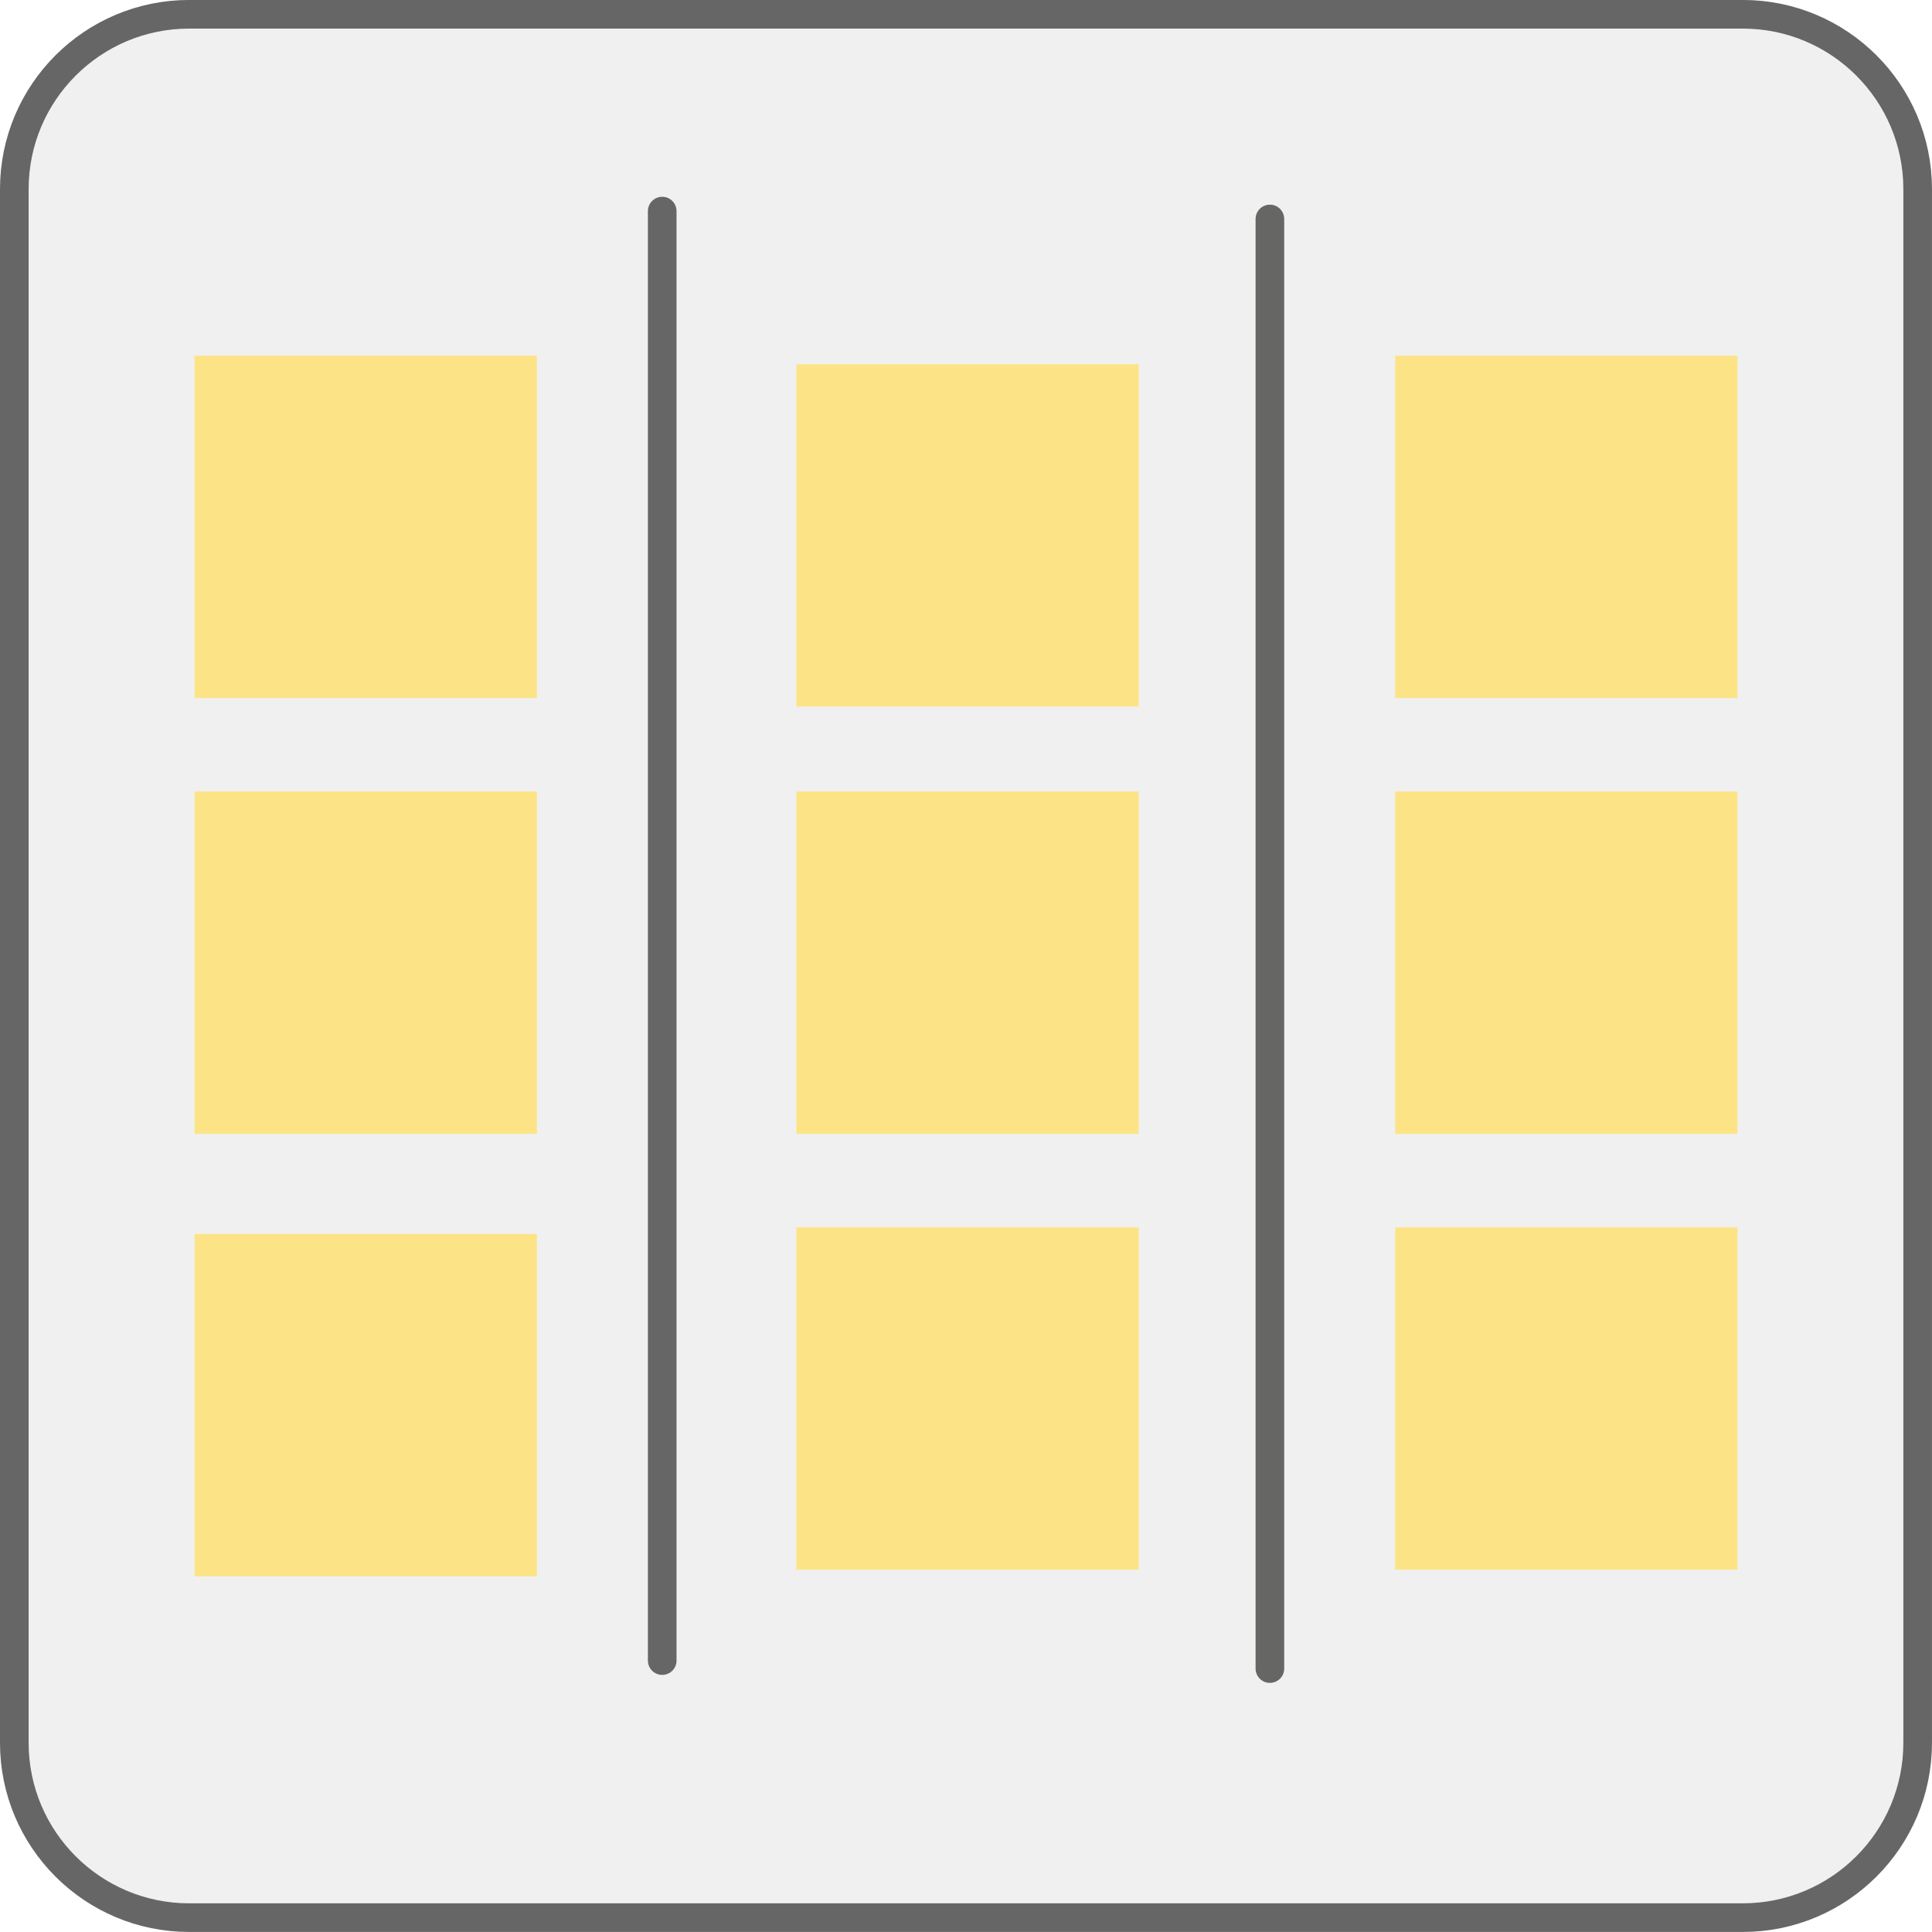
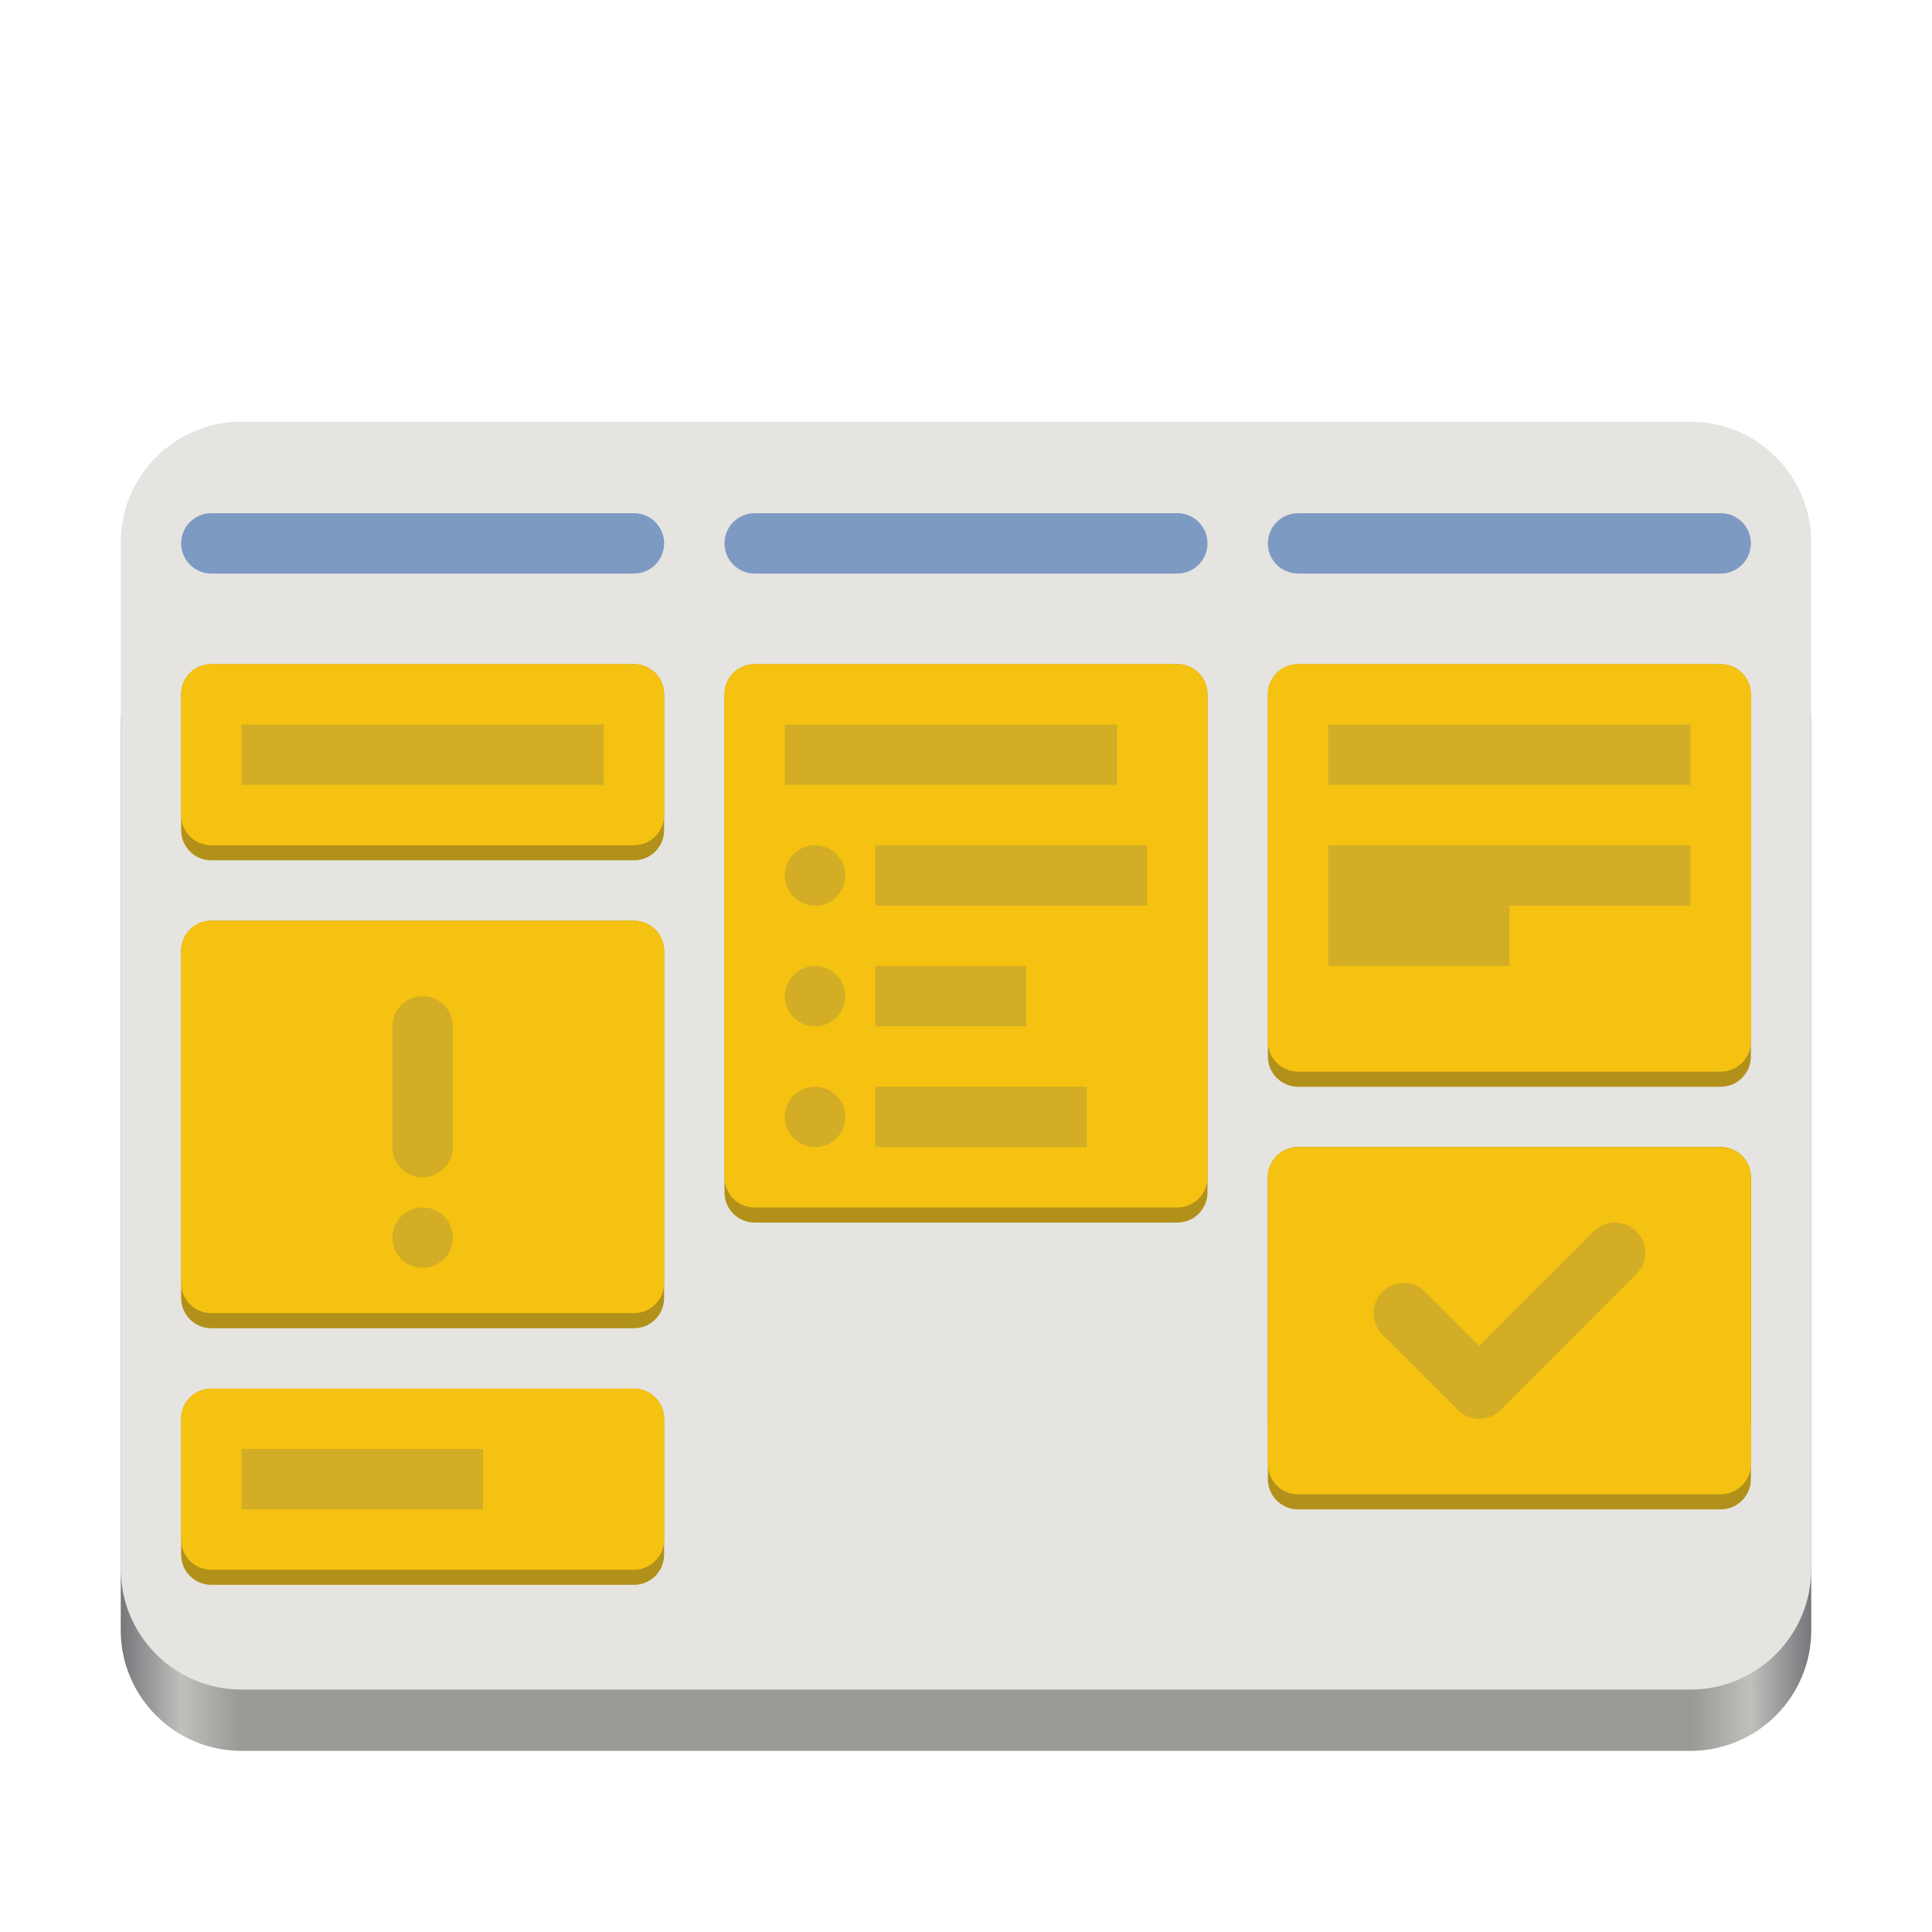
- <svg xmlns="http://www.w3.org/2000/svg" width="16.933mm" height="16.933mm" viewBox="0 0 16.933 16.933" version="1.1" id="svg5">
-   <defs id="defs2" />
-   <g id="layer1" transform="translate(-30.31859,-25.76886)">
-     <rect style="fill:#f0f0f0;stroke:#666666;stroke-width:0.251;stroke-linecap:round;stroke-dasharray:none;stroke-dashoffset:0;stroke-opacity:1;fill-opacity:1" id="rect788" width="16.682" height="16.682" x="30.444" y="25.894" ry="1.533" />
-     <g id="g7160" transform="translate(-0.2094143)">
-       <path style="fill:none;stroke:#666666;stroke-width:0.251;stroke-linecap:round;stroke-dasharray:none;stroke-dashoffset:0;stroke-opacity:1" d="M 36.332,27.619 V 40.323" id="path1386" />
-       <path style="fill:none;stroke:#666665;stroke-width:0.251;stroke-linecap:round;stroke-dasharray:none;stroke-dashoffset:0;stroke-opacity:1" d="M 41.658,27.688 V 40.393" id="path1388" />
-     </g>
-     <g id="g7156" transform="translate(-0.1961194,-0.2286185)">
-       <rect style="fill:#fce486;fill-opacity:1;stroke:none;stroke-width:0.33;stroke-linecap:square;stroke-dasharray:none;stroke-dashoffset:0;stroke-opacity:1" id="rect1399" width="3" height="3" x="32.22" y="29.115" ry="0" />
-       <rect style="fill:#fce486;fill-opacity:1;stroke:none;stroke-width:0.33;stroke-linecap:square;stroke-dasharray:none;stroke-dashoffset:0;stroke-opacity:1" id="rect4781" width="3" height="3" x="37.495" y="29.19" ry="0" />
-       <rect style="fill:#fce486;fill-opacity:1;stroke:none;stroke-width:0.33;stroke-linecap:square;stroke-dasharray:none;stroke-dashoffset:0;stroke-opacity:1" id="rect4787" width="3" height="3" x="42.743" y="29.115" ry="0" />
-       <rect style="fill:#fce486;fill-opacity:1;stroke:none;stroke-width:0.33;stroke-linecap:square;stroke-dasharray:none;stroke-dashoffset:0;stroke-opacity:1" id="rect4805" width="3" height="3" x="32.22" y="32.935" ry="0" />
-       <rect style="fill:#fce486;fill-opacity:1;stroke:none;stroke-width:0.33;stroke-linecap:square;stroke-dasharray:none;stroke-dashoffset:0;stroke-opacity:1" id="rect4807" width="3" height="3" x="37.495" y="32.935" ry="0" />
-       <rect style="fill:#fce486;fill-opacity:1;stroke:none;stroke-width:0.33;stroke-linecap:square;stroke-dasharray:none;stroke-dashoffset:0;stroke-opacity:1" id="rect4809" width="3" height="3" x="42.743" y="32.935" ry="0" />
-       <rect style="fill:#fce486;fill-opacity:1;stroke:none;stroke-width:0.33;stroke-linecap:square;stroke-dasharray:none;stroke-dashoffset:0;stroke-opacity:1" id="rect4815" width="3" height="3" x="32.22" y="36.813" ry="0" />
-       <rect style="fill:#fce486;fill-opacity:1;stroke:none;stroke-width:0.33;stroke-linecap:square;stroke-dasharray:none;stroke-dashoffset:0;stroke-opacity:1" id="rect4817" width="3" height="3" x="37.495" y="36.755" ry="0" />
-       <rect style="fill:#fce486;fill-opacity:1;stroke:none;stroke-width:0.33;stroke-linecap:square;stroke-dasharray:none;stroke-dashoffset:0;stroke-opacity:1" id="rect4819" width="3" height="3" x="42.743" y="36.755" ry="0" />
-     </g>
+ <svg xmlns="http://www.w3.org/2000/svg" height="128px" viewBox="0 0 128 128" width="128px">
+   <linearGradient id="a" gradientUnits="userSpaceOnUse" x1="8" x2="120" y1="78" y2="78">
+     <stop offset="0" stop-color="#77767b" />
+     <stop offset="0.036" stop-color="#c0bfbc" />
+     <stop offset="0.071" stop-color="#9a9996" />
+     <stop offset="0.929" stop-color="#9a9996" />
+     <stop offset="0.964" stop-color="#c0bfbc" />
+     <stop offset="1" stop-color="#77767b" />
+   </linearGradient>
+   <path d="m 114 44 h -28 c -1.105 0 -2 0.895 -2 2 v 22 c 0 1.105 0.895 2 2 2 h 28 c 1.105 0 2 -0.895 2 -2 v -22 c 0 -1.105 -0.895 -2 -2 -2 z m 0 0" fill="#b2911a" />
+   <path d="m 50 44 h 28 c 1.105 0 2 0.895 2 2 v 34 c 0 1.105 -0.895 2 -2 2 h -28 c -1.105 0 -2 -0.895 -2 -2 v -34 c 0 -1.105 0.895 -2 2 -2 z m 0 0" fill="#b2911a" />
+   <path d="m 42 92 h -28 c -1.105 0 -2 0.895 -2 2 v 12 c 0 1.105 0.895 2 2 2 h 28 c 1.105 0 2 -0.895 2 -2 v -12 c 0 -1.105 -0.895 -2 -2 -2 z m 0 0" fill="#b2911a" />
+   <path d="m 16 40 h 96 c 4.418 0 8 3.582 8 8 v 60 c 0 4.418 -3.582 8 -8 8 h -96 c -4.418 0 -8 -3.582 -8 -8 v -60 c 0 -4.418 3.582 -8 8 -8 z m 0 0" fill="url(#a)" />
+   <path d="m 16 27.938 h 96 c 4.418 0 8 3.582 8 8 v 68 c 0 4.418 -3.582 8 -8 8 h -96 c -4.418 0 -8 -3.582 -8 -8 v -68 c 0 -4.418 3.582 -8 8 -8 z m 0 0" fill="#e5e4e0" />
+   <path d="m 114 44 h -28 c -1.105 0 -2 0.895 -2 2 v 24 c 0 1.105 0.895 2 2 2 h 28 c 1.105 0 2 -0.895 2 -2 v -24 c 0 -1.105 -0.895 -2 -2 -2 z m 0 0" fill="#b2911a" />
+   <path d="m 114 44 h -28 c -1.105 0 -2 0.895 -2 2 v 23 c 0 1.105 0.895 2 2 2 h 28 c 1.105 0 2 -0.895 2 -2 v -23 c 0 -1.105 -0.895 -2 -2 -2 z m 0 0" fill="#f5c211" />
+   <path d="m 42 44 h -28 c -1.105 0 -2 0.895 -2 2 v 9 c 0 1.105 0.895 2 2 2 h 28 c 1.105 0 2 -0.895 2 -2 v -9 c 0 -1.105 -0.895 -2 -2 -2 z m 0 0" fill="#b2911a" />
+   <path d="m 42 44 h -28 c -1.105 0 -2 0.895 -2 2 v 8 c 0 1.105 0.895 2 2 2 h 28 c 1.105 0 2 -0.895 2 -2 v -8 c 0 -1.105 -0.895 -2 -2 -2 z m 0 0" fill="#f5c211" />
+   <path d="m 50 44 h 28 c 1.105 0 2 0.895 2 2 v 33 c 0 1.105 -0.895 2 -2 2 h -28 c -1.105 0 -2 -0.895 -2 -2 v -33 c 0 -1.105 0.895 -2 2 -2 z m 0 0" fill="#b2911a" />
+   <path d="m 50 44 h 28 c 1.105 0 2 0.895 2 2 v 32 c 0 1.105 -0.895 2 -2 2 h -28 c -1.105 0 -2 -0.895 -2 -2 v -32 c 0 -1.105 0.895 -2 2 -2 z m 0 0" fill="#f5c211" />
+   <path d="m 14 34 h 28 c 1.105 0 2 0.895 2 2 s -0.895 2 -2 2 h -28 c -1.105 0 -2 -0.895 -2 -2 s 0.895 -2 2 -2 z m 0 0" fill="#7d9ac3" />
+   <path d="m 50 34 h 28 c 1.105 0 2 0.895 2 2 s -0.895 2 -2 2 h -28 c -1.105 0 -2 -0.895 -2 -2 s 0.895 -2 2 -2 z m 0 0" fill="#7d9ac3" />
+   <path d="m 86 34 h 28 c 1.105 0 2 0.895 2 2 s -0.895 2 -2 2 h -28 c -1.105 0 -2 -0.895 -2 -2 s 0.895 -2 2 -2 z m 0 0" fill="#7d9ac3" />
+   <path d="m 42 92 h -28 c -1.105 0 -2 0.895 -2 2 v 9 c 0 1.105 0.895 2 2 2 h 28 c 1.105 0 2 -0.895 2 -2 v -9 c 0 -1.105 -0.895 -2 -2 -2 z m 0 0" fill="#b2911a" />
+   <path d="m 42 92 h -28 c -1.105 0 -2 0.895 -2 2 v 8 c 0 1.105 0.895 2 2 2 h 28 c 1.105 0 2 -0.895 2 -2 v -8 c 0 -1.105 -0.895 -2 -2 -2 z m 0 0" fill="#f5c211" />
+   <g fill="#d2ad25">
+     <path d="m 52 48 h 22 v 4 h -22 z m 0 0" />
+     <path d="m 56 58 c 0 1.105 -0.895 2 -2 2 s -2 -0.895 -2 -2 s 0.895 -2 2 -2 s 2 0.895 2 2 z m 0 0" />
+     <path d="m 56 66 c 0 1.105 -0.895 2 -2 2 s -2 -0.895 -2 -2 s 0.895 -2 2 -2 s 2 0.895 2 2 z m 0 0" />
+     <path d="m 56 74 c 0 1.105 -0.895 2 -2 2 s -2 -0.895 -2 -2 s 0.895 -2 2 -2 s 2 0.895 2 2 z m 0 0" />
+     <path d="m 58 56 h 18 v 4 h -18 z m 0 0" />
+     <path d="m 58 64 h 10 v 4 h -10 z m 0 0" />
+     <path d="m 58 72 h 14 v 4 h -14 z m 0 0" />
+     <path d="m 16 48 h 24 v 4 h -24 z m 0 0" />
+     <path d="m 88 48 h 24 v 4 h -24 z m 0 0" />
+     <path d="m 88 56 v 8 h 12 v -4 h 12 v -4 z m 0 0" />
+     <path d="m 16 96 h 16 v 4 h -16 z m 0 0" />
  </g>
+   <path d="m 42 61 h -28 c -1.105 0 -2 0.895 -2 2 v 23 c 0 1.105 0.895 2 2 2 h 28 c 1.105 0 2 -0.895 2 -2 v -23 c 0 -1.105 -0.895 -2 -2 -2 z m 0 0" fill="#b2911a" />
+   <path d="m 42 61 h -28 c -1.105 0 -2 0.895 -2 2 v 22 c 0 1.105 0.895 2 2 2 h 28 c 1.105 0 2 -0.895 2 -2 v -22 c 0 -1.105 -0.895 -2 -2 -2 z m 0 0" fill="#f5c211" />
+   <path d="m 114 76 h -28 c -1.105 0 -2 0.895 -2 2 v 16 c 0 1.105 0.895 2 2 2 h 28 c 1.105 0 2 -0.895 2 -2 v -16 c 0 -1.105 -0.895 -2 -2 -2 z m 0 0" fill="#b2911a" />
+   <path d="m 114 76 h -28 c -1.105 0 -2 0.895 -2 2 v 20 c 0 1.105 0.895 2 2 2 h 28 c 1.105 0 2 -0.895 2 -2 v -20 c 0 -1.105 -0.895 -2 -2 -2 z m 0 0" fill="#b2911a" />
+   <path d="m 114 76 h -28 c -1.105 0 -2 0.895 -2 2 v 19 c 0 1.105 0.895 2 2 2 h 28 c 1.105 0 2 -0.895 2 -2 v -19 c 0 -1.105 -0.895 -2 -2 -2 z m 0 0" fill="#f5c211" />
+   <path d="m 105.586 81.586 l -7.586 7.586 l -3.586 -3.586 c -0.781 -0.781 -2.047 -0.781 -2.828 0 s -0.781 2.047 0 2.828 l 5 5 c 0.781 0.781 2.047 0.781 2.828 0 l 9 -9 c 0.781 -0.781 0.781 -2.047 0 -2.828 s -2.047 -0.781 -2.828 0 z m 0 0" fill="#d2ad25" />
+   <path d="m 30 82 c 0 1.105 -0.895 2 -2 2 s -2 -0.895 -2 -2 s 0.895 -2 2 -2 s 2 0.895 2 2 z m 0 0" fill="#d2ad25" />
+   <path d="m 28 66 c -1.105 0 -2 0.895 -2 2 v 8 c 0 1.105 0.895 2 2 2 s 2 -0.895 2 -2 v -8 c 0 -1.105 -0.895 -2 -2 -2 z m 0 0" fill="#d2ad25" />
</svg>
